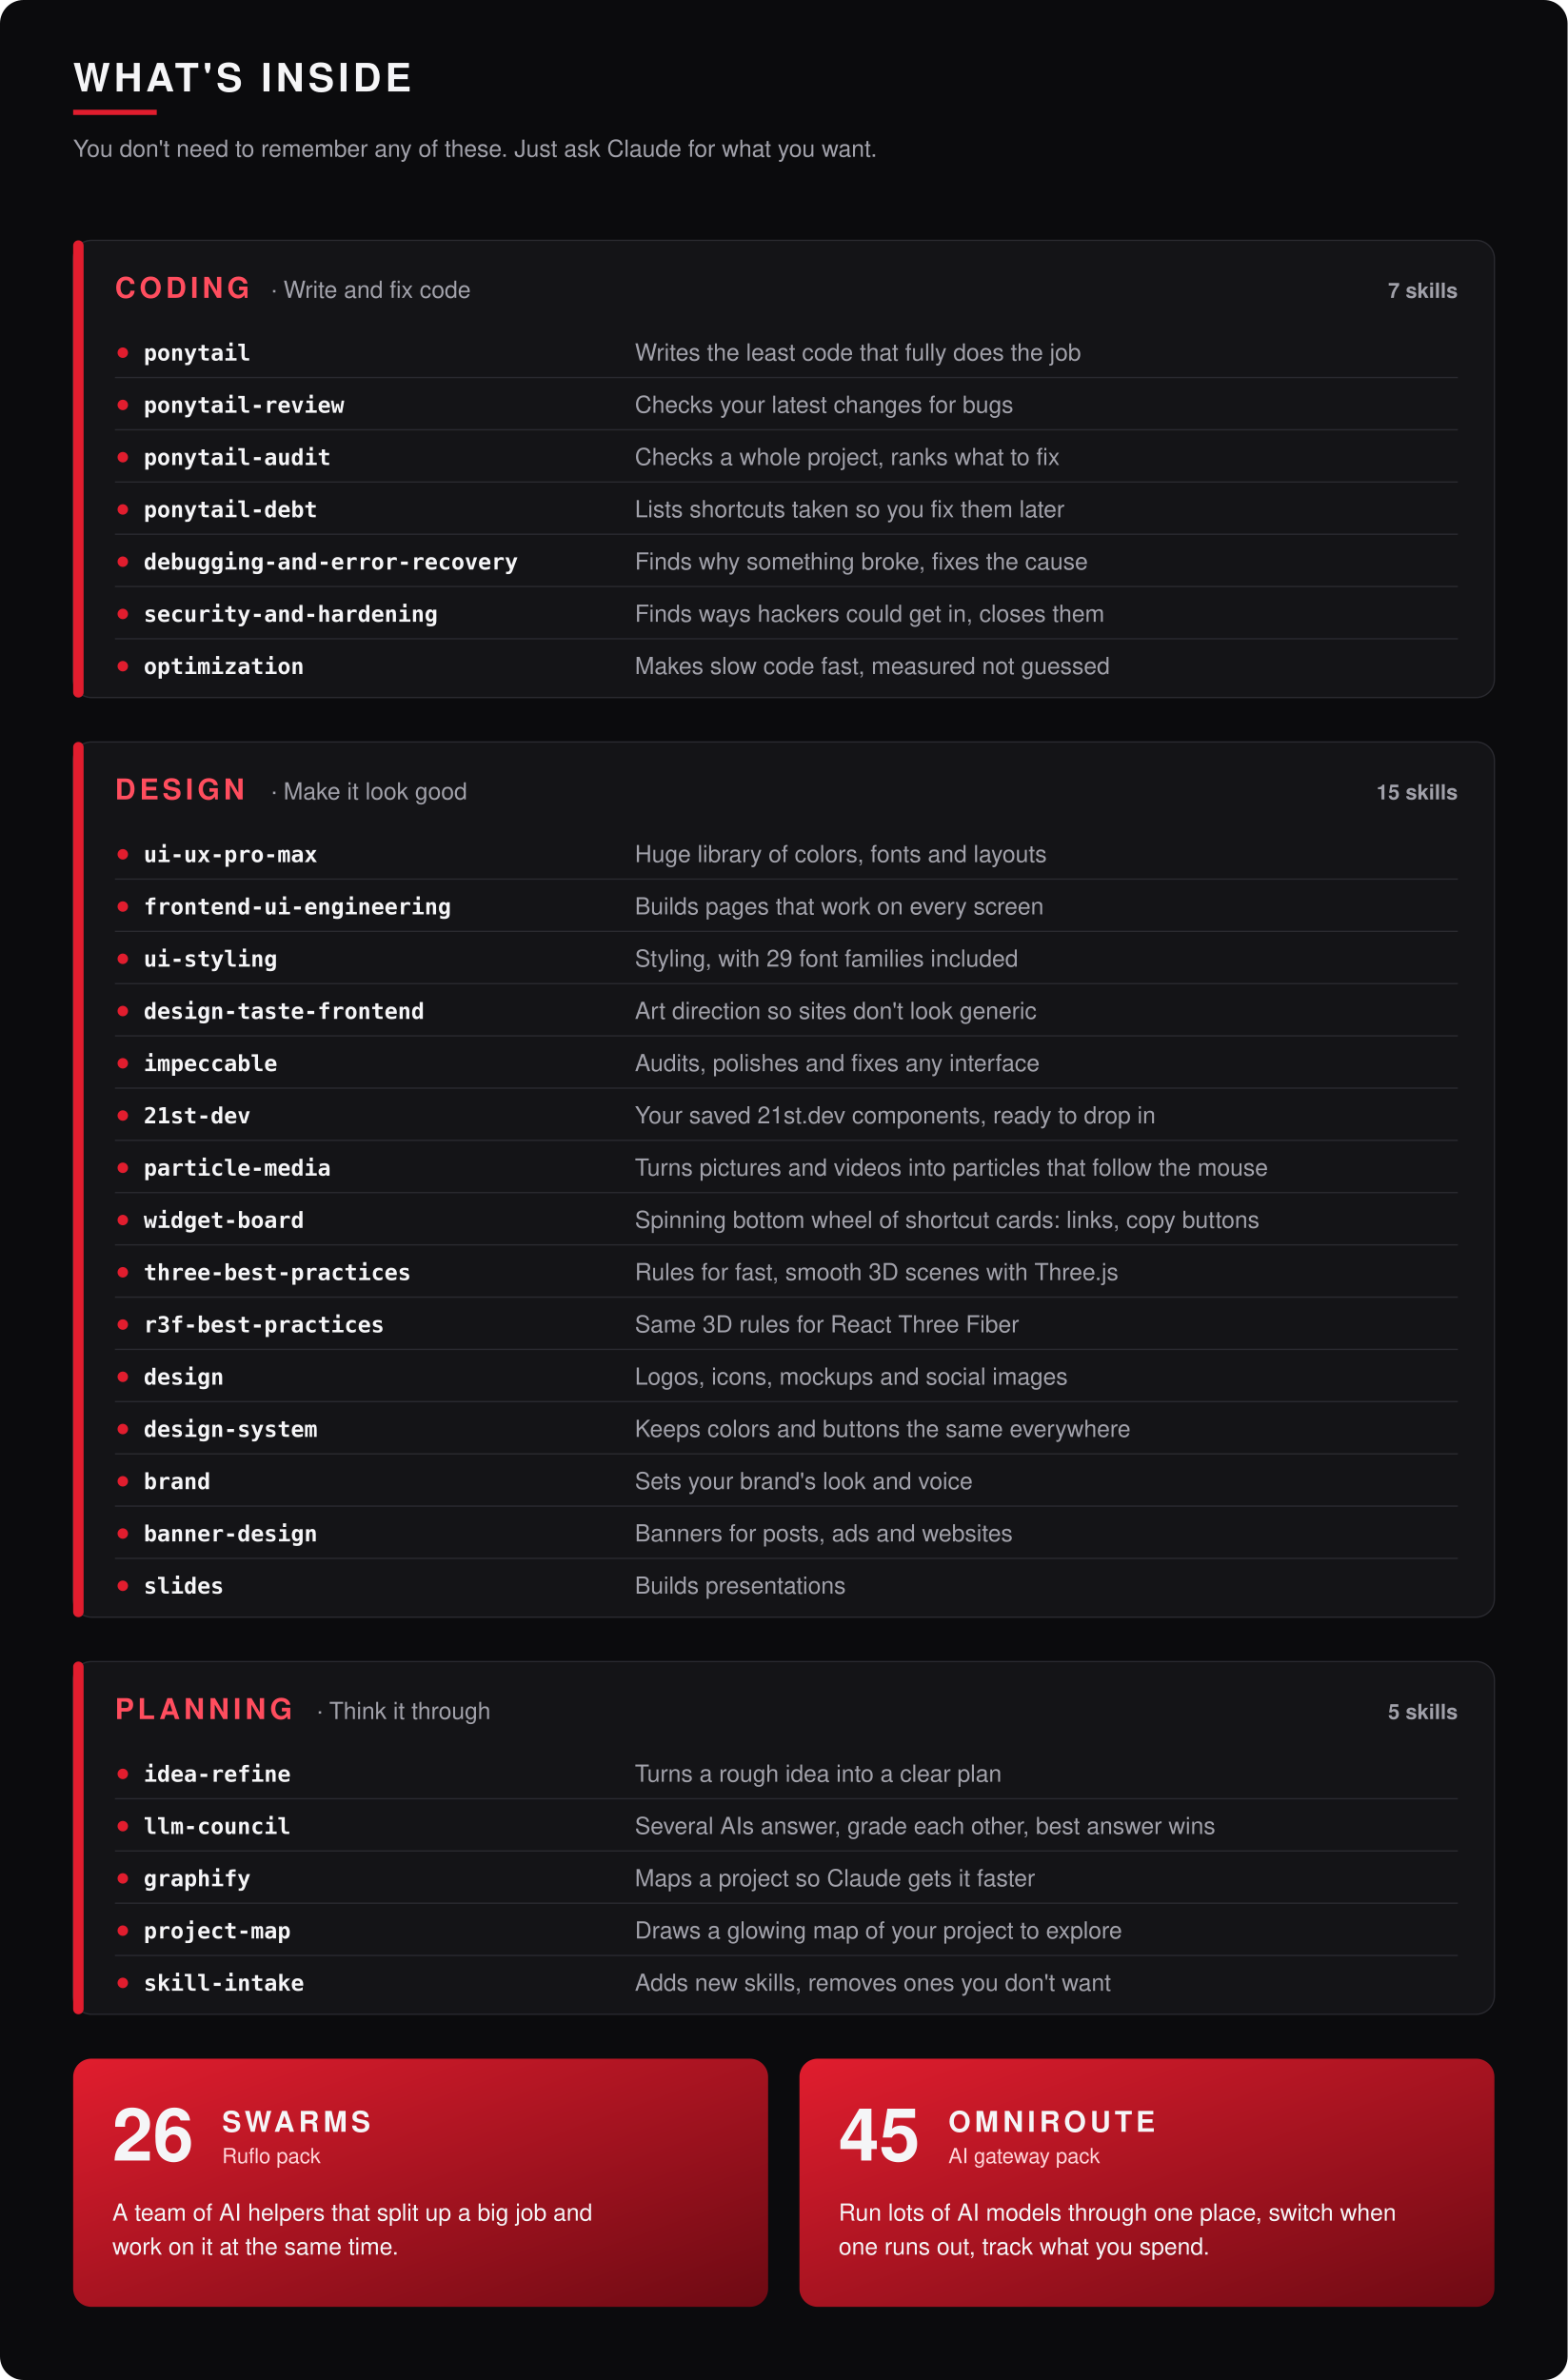
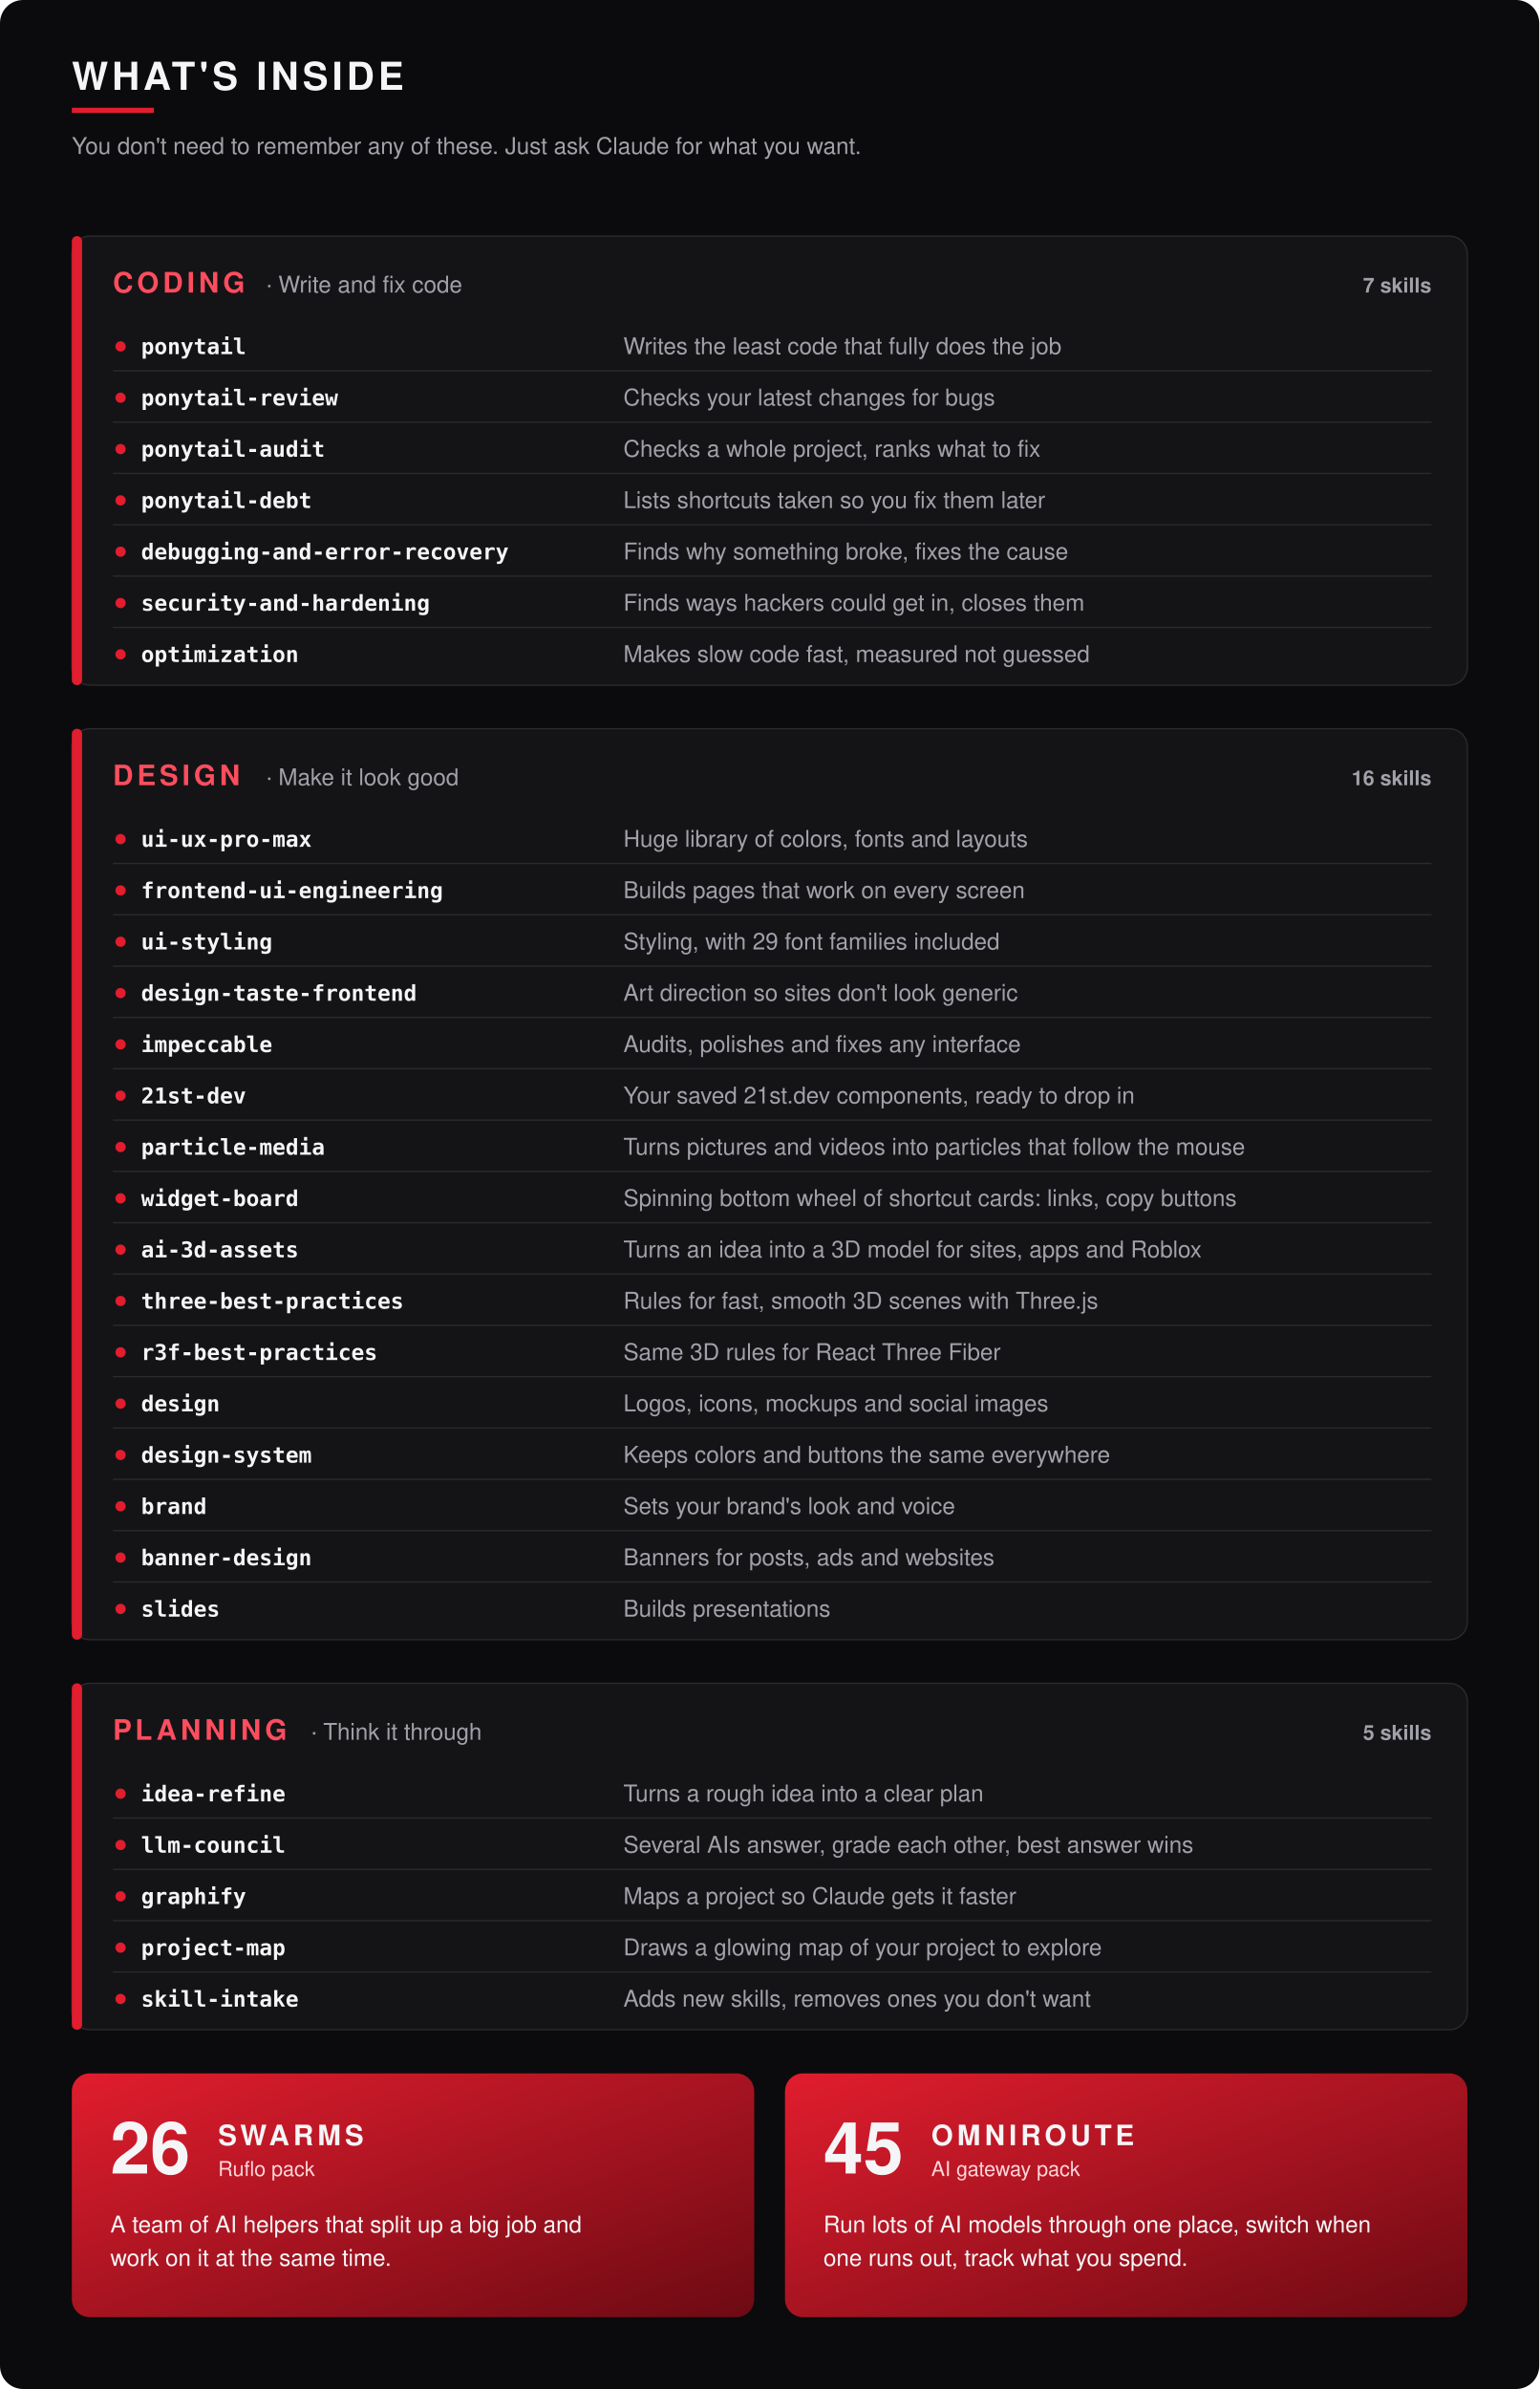
- <svg xmlns="http://www.w3.org/2000/svg" width="1200" height="1822" viewBox="0 0 1200 1822">
+ <svg xmlns="http://www.w3.org/2000/svg" width="1200" height="1862" viewBox="0 0 1200 1862">
  <defs>
    <linearGradient id="rg" x1="0" y1="0" x2="1" y2="1">
      <stop offset="0" stop-color="#e11d2e" />
      <stop offset="1" stop-color="#6d0a13" />
    </linearGradient>
  </defs>
-   <rect width="1200" height="1822" rx="18" fill="#0b0b0d" />
+   <rect width="1200" height="1862" rx="18" fill="#0b0b0d" />
  <text x="56" y="70" font-family="Segoe UI, Helvetica Neue, Helvetica, Arial, sans-serif" font-size="30" font-weight="800" fill="#f5f5f7" text-anchor="start" letter-spacing="3">WHAT'S INSIDE</text>
  <rect x="56" y="84" width="64" height="4" fill="#e11d2e" />
  <text x="56" y="120" font-family="Segoe UI, Helvetica Neue, Helvetica, Arial, sans-serif" font-size="18" font-weight="400" fill="#a1a1aa" text-anchor="start" letter-spacing="0">You don't need to remember any of these. Just ask Claude for what you want.</text>
  <rect x="56" y="184" width="1088" height="350" rx="14" fill="#141417" stroke="#2a2a30" />
  <rect x="56" y="184" width="8" height="350" rx="4" fill="#e11d2e" />
  <text x="88" y="228" font-family="Segoe UI, Helvetica Neue, Helvetica, Arial, sans-serif" font-size="22" font-weight="800" fill="#ff4d5e" text-anchor="start" letter-spacing="3">CODING</text>
  <text x="207.0" y="228" font-family="Segoe UI, Helvetica Neue, Helvetica, Arial, sans-serif" font-size="18" font-weight="500" fill="#a1a1aa" text-anchor="start" letter-spacing="0">· Write and fix code</text>
  <text x="1116" y="228" font-family="Segoe UI, Helvetica Neue, Helvetica, Arial, sans-serif" font-size="16" font-weight="600" fill="#a1a1aa" text-anchor="end" letter-spacing="0">7 skills</text>
  <circle cx="94" cy="270" r="4" fill="#e11d2e" />
  <text x="110" y="276" font-family="Cascadia Code, Consolas, Menlo, monospace" font-size="17" font-weight="600" fill="#f5f5f7" text-anchor="start" letter-spacing="0">ponytail</text>
  <text x="486" y="276" font-family="Segoe UI, Helvetica Neue, Helvetica, Arial, sans-serif" font-size="18" font-weight="400" fill="#a1a1aa" text-anchor="start" letter-spacing="0">Writes the least code that fully does the job</text>
  <line x1="88" y1="289" x2="1116" y2="289" stroke="#2a2a30" />
  <circle cx="94" cy="310" r="4" fill="#e11d2e" />
  <text x="110" y="316" font-family="Cascadia Code, Consolas, Menlo, monospace" font-size="17" font-weight="600" fill="#f5f5f7" text-anchor="start" letter-spacing="0">ponytail-review</text>
  <text x="486" y="316" font-family="Segoe UI, Helvetica Neue, Helvetica, Arial, sans-serif" font-size="18" font-weight="400" fill="#a1a1aa" text-anchor="start" letter-spacing="0">Checks your latest changes for bugs</text>
  <line x1="88" y1="329" x2="1116" y2="329" stroke="#2a2a30" />
  <circle cx="94" cy="350" r="4" fill="#e11d2e" />
  <text x="110" y="356" font-family="Cascadia Code, Consolas, Menlo, monospace" font-size="17" font-weight="600" fill="#f5f5f7" text-anchor="start" letter-spacing="0">ponytail-audit</text>
  <text x="486" y="356" font-family="Segoe UI, Helvetica Neue, Helvetica, Arial, sans-serif" font-size="18" font-weight="400" fill="#a1a1aa" text-anchor="start" letter-spacing="0">Checks a whole project, ranks what to fix</text>
  <line x1="88" y1="369" x2="1116" y2="369" stroke="#2a2a30" />
  <circle cx="94" cy="390" r="4" fill="#e11d2e" />
  <text x="110" y="396" font-family="Cascadia Code, Consolas, Menlo, monospace" font-size="17" font-weight="600" fill="#f5f5f7" text-anchor="start" letter-spacing="0">ponytail-debt</text>
  <text x="486" y="396" font-family="Segoe UI, Helvetica Neue, Helvetica, Arial, sans-serif" font-size="18" font-weight="400" fill="#a1a1aa" text-anchor="start" letter-spacing="0">Lists shortcuts taken so you fix them later</text>
  <line x1="88" y1="409" x2="1116" y2="409" stroke="#2a2a30" />
  <circle cx="94" cy="430" r="4" fill="#e11d2e" />
  <text x="110" y="436" font-family="Cascadia Code, Consolas, Menlo, monospace" font-size="17" font-weight="600" fill="#f5f5f7" text-anchor="start" letter-spacing="0">debugging-and-error-recovery</text>
  <text x="486" y="436" font-family="Segoe UI, Helvetica Neue, Helvetica, Arial, sans-serif" font-size="18" font-weight="400" fill="#a1a1aa" text-anchor="start" letter-spacing="0">Finds why something broke, fixes the cause</text>
  <line x1="88" y1="449" x2="1116" y2="449" stroke="#2a2a30" />
  <circle cx="94" cy="470" r="4" fill="#e11d2e" />
  <text x="110" y="476" font-family="Cascadia Code, Consolas, Menlo, monospace" font-size="17" font-weight="600" fill="#f5f5f7" text-anchor="start" letter-spacing="0">security-and-hardening</text>
  <text x="486" y="476" font-family="Segoe UI, Helvetica Neue, Helvetica, Arial, sans-serif" font-size="18" font-weight="400" fill="#a1a1aa" text-anchor="start" letter-spacing="0">Finds ways hackers could get in, closes them</text>
  <line x1="88" y1="489" x2="1116" y2="489" stroke="#2a2a30" />
  <circle cx="94" cy="510" r="4" fill="#e11d2e" />
  <text x="110" y="516" font-family="Cascadia Code, Consolas, Menlo, monospace" font-size="17" font-weight="600" fill="#f5f5f7" text-anchor="start" letter-spacing="0">optimization</text>
  <text x="486" y="516" font-family="Segoe UI, Helvetica Neue, Helvetica, Arial, sans-serif" font-size="18" font-weight="400" fill="#a1a1aa" text-anchor="start" letter-spacing="0">Makes slow code fast, measured not guessed</text>
-   <rect x="56" y="568" width="1088" height="670" rx="14" fill="#141417" stroke="#2a2a30" />
-   <rect x="56" y="568" width="8" height="670" rx="4" fill="#e11d2e" />
+   <rect x="56" y="568" width="1088" height="710" rx="14" fill="#141417" stroke="#2a2a30" />
+   <rect x="56" y="568" width="8" height="710" rx="4" fill="#e11d2e" />
  <text x="88" y="612" font-family="Segoe UI, Helvetica Neue, Helvetica, Arial, sans-serif" font-size="22" font-weight="800" fill="#ff4d5e" text-anchor="start" letter-spacing="3">DESIGN</text>
  <text x="207.0" y="612" font-family="Segoe UI, Helvetica Neue, Helvetica, Arial, sans-serif" font-size="18" font-weight="500" fill="#a1a1aa" text-anchor="start" letter-spacing="0">· Make it look good</text>
-   <text x="1116" y="612" font-family="Segoe UI, Helvetica Neue, Helvetica, Arial, sans-serif" font-size="16" font-weight="600" fill="#a1a1aa" text-anchor="end" letter-spacing="0">15 skills</text>
+   <text x="1116" y="612" font-family="Segoe UI, Helvetica Neue, Helvetica, Arial, sans-serif" font-size="16" font-weight="600" fill="#a1a1aa" text-anchor="end" letter-spacing="0">16 skills</text>
  <circle cx="94" cy="654" r="4" fill="#e11d2e" />
  <text x="110" y="660" font-family="Cascadia Code, Consolas, Menlo, monospace" font-size="17" font-weight="600" fill="#f5f5f7" text-anchor="start" letter-spacing="0">ui-ux-pro-max</text>
  <text x="486" y="660" font-family="Segoe UI, Helvetica Neue, Helvetica, Arial, sans-serif" font-size="18" font-weight="400" fill="#a1a1aa" text-anchor="start" letter-spacing="0">Huge library of colors, fonts and layouts</text>
  <line x1="88" y1="673" x2="1116" y2="673" stroke="#2a2a30" />
  <circle cx="94" cy="694" r="4" fill="#e11d2e" />
  <text x="110" y="700" font-family="Cascadia Code, Consolas, Menlo, monospace" font-size="17" font-weight="600" fill="#f5f5f7" text-anchor="start" letter-spacing="0">frontend-ui-engineering</text>
  <text x="486" y="700" font-family="Segoe UI, Helvetica Neue, Helvetica, Arial, sans-serif" font-size="18" font-weight="400" fill="#a1a1aa" text-anchor="start" letter-spacing="0">Builds pages that work on every screen</text>
  <line x1="88" y1="713" x2="1116" y2="713" stroke="#2a2a30" />
  <circle cx="94" cy="734" r="4" fill="#e11d2e" />
  <text x="110" y="740" font-family="Cascadia Code, Consolas, Menlo, monospace" font-size="17" font-weight="600" fill="#f5f5f7" text-anchor="start" letter-spacing="0">ui-styling</text>
  <text x="486" y="740" font-family="Segoe UI, Helvetica Neue, Helvetica, Arial, sans-serif" font-size="18" font-weight="400" fill="#a1a1aa" text-anchor="start" letter-spacing="0">Styling, with 29 font families included</text>
  <line x1="88" y1="753" x2="1116" y2="753" stroke="#2a2a30" />
  <circle cx="94" cy="774" r="4" fill="#e11d2e" />
  <text x="110" y="780" font-family="Cascadia Code, Consolas, Menlo, monospace" font-size="17" font-weight="600" fill="#f5f5f7" text-anchor="start" letter-spacing="0">design-taste-frontend</text>
  <text x="486" y="780" font-family="Segoe UI, Helvetica Neue, Helvetica, Arial, sans-serif" font-size="18" font-weight="400" fill="#a1a1aa" text-anchor="start" letter-spacing="0">Art direction so sites don't look generic</text>
  <line x1="88" y1="793" x2="1116" y2="793" stroke="#2a2a30" />
  <circle cx="94" cy="814" r="4" fill="#e11d2e" />
  <text x="110" y="820" font-family="Cascadia Code, Consolas, Menlo, monospace" font-size="17" font-weight="600" fill="#f5f5f7" text-anchor="start" letter-spacing="0">impeccable</text>
  <text x="486" y="820" font-family="Segoe UI, Helvetica Neue, Helvetica, Arial, sans-serif" font-size="18" font-weight="400" fill="#a1a1aa" text-anchor="start" letter-spacing="0">Audits, polishes and fixes any interface</text>
  <line x1="88" y1="833" x2="1116" y2="833" stroke="#2a2a30" />
  <circle cx="94" cy="854" r="4" fill="#e11d2e" />
  <text x="110" y="860" font-family="Cascadia Code, Consolas, Menlo, monospace" font-size="17" font-weight="600" fill="#f5f5f7" text-anchor="start" letter-spacing="0">21st-dev</text>
  <text x="486" y="860" font-family="Segoe UI, Helvetica Neue, Helvetica, Arial, sans-serif" font-size="18" font-weight="400" fill="#a1a1aa" text-anchor="start" letter-spacing="0">Your saved 21st.dev components, ready to drop in</text>
  <line x1="88" y1="873" x2="1116" y2="873" stroke="#2a2a30" />
  <circle cx="94" cy="894" r="4" fill="#e11d2e" />
  <text x="110" y="900" font-family="Cascadia Code, Consolas, Menlo, monospace" font-size="17" font-weight="600" fill="#f5f5f7" text-anchor="start" letter-spacing="0">particle-media</text>
  <text x="486" y="900" font-family="Segoe UI, Helvetica Neue, Helvetica, Arial, sans-serif" font-size="18" font-weight="400" fill="#a1a1aa" text-anchor="start" letter-spacing="0">Turns pictures and videos into particles that follow the mouse</text>
  <line x1="88" y1="913" x2="1116" y2="913" stroke="#2a2a30" />
  <circle cx="94" cy="934" r="4" fill="#e11d2e" />
  <text x="110" y="940" font-family="Cascadia Code, Consolas, Menlo, monospace" font-size="17" font-weight="600" fill="#f5f5f7" text-anchor="start" letter-spacing="0">widget-board</text>
  <text x="486" y="940" font-family="Segoe UI, Helvetica Neue, Helvetica, Arial, sans-serif" font-size="18" font-weight="400" fill="#a1a1aa" text-anchor="start" letter-spacing="0">Spinning bottom wheel of shortcut cards: links, copy buttons</text>
  <line x1="88" y1="953" x2="1116" y2="953" stroke="#2a2a30" />
  <circle cx="94" cy="974" r="4" fill="#e11d2e" />
-   <text x="110" y="980" font-family="Cascadia Code, Consolas, Menlo, monospace" font-size="17" font-weight="600" fill="#f5f5f7" text-anchor="start" letter-spacing="0">three-best-practices</text>
-   <text x="486" y="980" font-family="Segoe UI, Helvetica Neue, Helvetica, Arial, sans-serif" font-size="18" font-weight="400" fill="#a1a1aa" text-anchor="start" letter-spacing="0">Rules for fast, smooth 3D scenes with Three.js</text>
+   <text x="110" y="980" font-family="Cascadia Code, Consolas, Menlo, monospace" font-size="17" font-weight="600" fill="#f5f5f7" text-anchor="start" letter-spacing="0">ai-3d-assets</text>
+   <text x="486" y="980" font-family="Segoe UI, Helvetica Neue, Helvetica, Arial, sans-serif" font-size="18" font-weight="400" fill="#a1a1aa" text-anchor="start" letter-spacing="0">Turns an idea into a 3D model for sites, apps and Roblox</text>
  <line x1="88" y1="993" x2="1116" y2="993" stroke="#2a2a30" />
  <circle cx="94" cy="1014" r="4" fill="#e11d2e" />
-   <text x="110" y="1020" font-family="Cascadia Code, Consolas, Menlo, monospace" font-size="17" font-weight="600" fill="#f5f5f7" text-anchor="start" letter-spacing="0">r3f-best-practices</text>
-   <text x="486" y="1020" font-family="Segoe UI, Helvetica Neue, Helvetica, Arial, sans-serif" font-size="18" font-weight="400" fill="#a1a1aa" text-anchor="start" letter-spacing="0">Same 3D rules for React Three Fiber</text>
+   <text x="110" y="1020" font-family="Cascadia Code, Consolas, Menlo, monospace" font-size="17" font-weight="600" fill="#f5f5f7" text-anchor="start" letter-spacing="0">three-best-practices</text>
+   <text x="486" y="1020" font-family="Segoe UI, Helvetica Neue, Helvetica, Arial, sans-serif" font-size="18" font-weight="400" fill="#a1a1aa" text-anchor="start" letter-spacing="0">Rules for fast, smooth 3D scenes with Three.js</text>
  <line x1="88" y1="1033" x2="1116" y2="1033" stroke="#2a2a30" />
  <circle cx="94" cy="1054" r="4" fill="#e11d2e" />
-   <text x="110" y="1060" font-family="Cascadia Code, Consolas, Menlo, monospace" font-size="17" font-weight="600" fill="#f5f5f7" text-anchor="start" letter-spacing="0">design</text>
-   <text x="486" y="1060" font-family="Segoe UI, Helvetica Neue, Helvetica, Arial, sans-serif" font-size="18" font-weight="400" fill="#a1a1aa" text-anchor="start" letter-spacing="0">Logos, icons, mockups and social images</text>
+   <text x="110" y="1060" font-family="Cascadia Code, Consolas, Menlo, monospace" font-size="17" font-weight="600" fill="#f5f5f7" text-anchor="start" letter-spacing="0">r3f-best-practices</text>
+   <text x="486" y="1060" font-family="Segoe UI, Helvetica Neue, Helvetica, Arial, sans-serif" font-size="18" font-weight="400" fill="#a1a1aa" text-anchor="start" letter-spacing="0">Same 3D rules for React Three Fiber</text>
  <line x1="88" y1="1073" x2="1116" y2="1073" stroke="#2a2a30" />
  <circle cx="94" cy="1094" r="4" fill="#e11d2e" />
-   <text x="110" y="1100" font-family="Cascadia Code, Consolas, Menlo, monospace" font-size="17" font-weight="600" fill="#f5f5f7" text-anchor="start" letter-spacing="0">design-system</text>
-   <text x="486" y="1100" font-family="Segoe UI, Helvetica Neue, Helvetica, Arial, sans-serif" font-size="18" font-weight="400" fill="#a1a1aa" text-anchor="start" letter-spacing="0">Keeps colors and buttons the same everywhere</text>
+   <text x="110" y="1100" font-family="Cascadia Code, Consolas, Menlo, monospace" font-size="17" font-weight="600" fill="#f5f5f7" text-anchor="start" letter-spacing="0">design</text>
+   <text x="486" y="1100" font-family="Segoe UI, Helvetica Neue, Helvetica, Arial, sans-serif" font-size="18" font-weight="400" fill="#a1a1aa" text-anchor="start" letter-spacing="0">Logos, icons, mockups and social images</text>
  <line x1="88" y1="1113" x2="1116" y2="1113" stroke="#2a2a30" />
  <circle cx="94" cy="1134" r="4" fill="#e11d2e" />
-   <text x="110" y="1140" font-family="Cascadia Code, Consolas, Menlo, monospace" font-size="17" font-weight="600" fill="#f5f5f7" text-anchor="start" letter-spacing="0">brand</text>
-   <text x="486" y="1140" font-family="Segoe UI, Helvetica Neue, Helvetica, Arial, sans-serif" font-size="18" font-weight="400" fill="#a1a1aa" text-anchor="start" letter-spacing="0">Sets your brand's look and voice</text>
+   <text x="110" y="1140" font-family="Cascadia Code, Consolas, Menlo, monospace" font-size="17" font-weight="600" fill="#f5f5f7" text-anchor="start" letter-spacing="0">design-system</text>
+   <text x="486" y="1140" font-family="Segoe UI, Helvetica Neue, Helvetica, Arial, sans-serif" font-size="18" font-weight="400" fill="#a1a1aa" text-anchor="start" letter-spacing="0">Keeps colors and buttons the same everywhere</text>
  <line x1="88" y1="1153" x2="1116" y2="1153" stroke="#2a2a30" />
  <circle cx="94" cy="1174" r="4" fill="#e11d2e" />
-   <text x="110" y="1180" font-family="Cascadia Code, Consolas, Menlo, monospace" font-size="17" font-weight="600" fill="#f5f5f7" text-anchor="start" letter-spacing="0">banner-design</text>
-   <text x="486" y="1180" font-family="Segoe UI, Helvetica Neue, Helvetica, Arial, sans-serif" font-size="18" font-weight="400" fill="#a1a1aa" text-anchor="start" letter-spacing="0">Banners for posts, ads and websites</text>
+   <text x="110" y="1180" font-family="Cascadia Code, Consolas, Menlo, monospace" font-size="17" font-weight="600" fill="#f5f5f7" text-anchor="start" letter-spacing="0">brand</text>
+   <text x="486" y="1180" font-family="Segoe UI, Helvetica Neue, Helvetica, Arial, sans-serif" font-size="18" font-weight="400" fill="#a1a1aa" text-anchor="start" letter-spacing="0">Sets your brand's look and voice</text>
  <line x1="88" y1="1193" x2="1116" y2="1193" stroke="#2a2a30" />
  <circle cx="94" cy="1214" r="4" fill="#e11d2e" />
-   <text x="110" y="1220" font-family="Cascadia Code, Consolas, Menlo, monospace" font-size="17" font-weight="600" fill="#f5f5f7" text-anchor="start" letter-spacing="0">slides</text>
-   <text x="486" y="1220" font-family="Segoe UI, Helvetica Neue, Helvetica, Arial, sans-serif" font-size="18" font-weight="400" fill="#a1a1aa" text-anchor="start" letter-spacing="0">Builds presentations</text>
-   <rect x="56" y="1272" width="1088" height="270" rx="14" fill="#141417" stroke="#2a2a30" />
-   <rect x="56" y="1272" width="8" height="270" rx="4" fill="#e11d2e" />
-   <text x="88" y="1316" font-family="Segoe UI, Helvetica Neue, Helvetica, Arial, sans-serif" font-size="22" font-weight="800" fill="#ff4d5e" text-anchor="start" letter-spacing="3">PLANNING</text>
-   <text x="242.0" y="1316" font-family="Segoe UI, Helvetica Neue, Helvetica, Arial, sans-serif" font-size="18" font-weight="500" fill="#a1a1aa" text-anchor="start" letter-spacing="0">· Think it through</text>
-   <text x="1116" y="1316" font-family="Segoe UI, Helvetica Neue, Helvetica, Arial, sans-serif" font-size="16" font-weight="600" fill="#a1a1aa" text-anchor="end" letter-spacing="0">5 skills</text>
-   <circle cx="94" cy="1358" r="4" fill="#e11d2e" />
-   <text x="110" y="1364" font-family="Cascadia Code, Consolas, Menlo, monospace" font-size="17" font-weight="600" fill="#f5f5f7" text-anchor="start" letter-spacing="0">idea-refine</text>
-   <text x="486" y="1364" font-family="Segoe UI, Helvetica Neue, Helvetica, Arial, sans-serif" font-size="18" font-weight="400" fill="#a1a1aa" text-anchor="start" letter-spacing="0">Turns a rough idea into a clear plan</text>
-   <line x1="88" y1="1377" x2="1116" y2="1377" stroke="#2a2a30" />
+   <text x="110" y="1220" font-family="Cascadia Code, Consolas, Menlo, monospace" font-size="17" font-weight="600" fill="#f5f5f7" text-anchor="start" letter-spacing="0">banner-design</text>
+   <text x="486" y="1220" font-family="Segoe UI, Helvetica Neue, Helvetica, Arial, sans-serif" font-size="18" font-weight="400" fill="#a1a1aa" text-anchor="start" letter-spacing="0">Banners for posts, ads and websites</text>
+   <line x1="88" y1="1233" x2="1116" y2="1233" stroke="#2a2a30" />
+   <circle cx="94" cy="1254" r="4" fill="#e11d2e" />
+   <text x="110" y="1260" font-family="Cascadia Code, Consolas, Menlo, monospace" font-size="17" font-weight="600" fill="#f5f5f7" text-anchor="start" letter-spacing="0">slides</text>
+   <text x="486" y="1260" font-family="Segoe UI, Helvetica Neue, Helvetica, Arial, sans-serif" font-size="18" font-weight="400" fill="#a1a1aa" text-anchor="start" letter-spacing="0">Builds presentations</text>
+   <rect x="56" y="1312" width="1088" height="270" rx="14" fill="#141417" stroke="#2a2a30" />
+   <rect x="56" y="1312" width="8" height="270" rx="4" fill="#e11d2e" />
+   <text x="88" y="1356" font-family="Segoe UI, Helvetica Neue, Helvetica, Arial, sans-serif" font-size="22" font-weight="800" fill="#ff4d5e" text-anchor="start" letter-spacing="3">PLANNING</text>
+   <text x="242.0" y="1356" font-family="Segoe UI, Helvetica Neue, Helvetica, Arial, sans-serif" font-size="18" font-weight="500" fill="#a1a1aa" text-anchor="start" letter-spacing="0">· Think it through</text>
+   <text x="1116" y="1356" font-family="Segoe UI, Helvetica Neue, Helvetica, Arial, sans-serif" font-size="16" font-weight="600" fill="#a1a1aa" text-anchor="end" letter-spacing="0">5 skills</text>
  <circle cx="94" cy="1398" r="4" fill="#e11d2e" />
-   <text x="110" y="1404" font-family="Cascadia Code, Consolas, Menlo, monospace" font-size="17" font-weight="600" fill="#f5f5f7" text-anchor="start" letter-spacing="0">llm-council</text>
-   <text x="486" y="1404" font-family="Segoe UI, Helvetica Neue, Helvetica, Arial, sans-serif" font-size="18" font-weight="400" fill="#a1a1aa" text-anchor="start" letter-spacing="0">Several AIs answer, grade each other, best answer wins</text>
+   <text x="110" y="1404" font-family="Cascadia Code, Consolas, Menlo, monospace" font-size="17" font-weight="600" fill="#f5f5f7" text-anchor="start" letter-spacing="0">idea-refine</text>
+   <text x="486" y="1404" font-family="Segoe UI, Helvetica Neue, Helvetica, Arial, sans-serif" font-size="18" font-weight="400" fill="#a1a1aa" text-anchor="start" letter-spacing="0">Turns a rough idea into a clear plan</text>
  <line x1="88" y1="1417" x2="1116" y2="1417" stroke="#2a2a30" />
  <circle cx="94" cy="1438" r="4" fill="#e11d2e" />
-   <text x="110" y="1444" font-family="Cascadia Code, Consolas, Menlo, monospace" font-size="17" font-weight="600" fill="#f5f5f7" text-anchor="start" letter-spacing="0">graphify</text>
-   <text x="486" y="1444" font-family="Segoe UI, Helvetica Neue, Helvetica, Arial, sans-serif" font-size="18" font-weight="400" fill="#a1a1aa" text-anchor="start" letter-spacing="0">Maps a project so Claude gets it faster</text>
+   <text x="110" y="1444" font-family="Cascadia Code, Consolas, Menlo, monospace" font-size="17" font-weight="600" fill="#f5f5f7" text-anchor="start" letter-spacing="0">llm-council</text>
+   <text x="486" y="1444" font-family="Segoe UI, Helvetica Neue, Helvetica, Arial, sans-serif" font-size="18" font-weight="400" fill="#a1a1aa" text-anchor="start" letter-spacing="0">Several AIs answer, grade each other, best answer wins</text>
  <line x1="88" y1="1457" x2="1116" y2="1457" stroke="#2a2a30" />
  <circle cx="94" cy="1478" r="4" fill="#e11d2e" />
-   <text x="110" y="1484" font-family="Cascadia Code, Consolas, Menlo, monospace" font-size="17" font-weight="600" fill="#f5f5f7" text-anchor="start" letter-spacing="0">project-map</text>
-   <text x="486" y="1484" font-family="Segoe UI, Helvetica Neue, Helvetica, Arial, sans-serif" font-size="18" font-weight="400" fill="#a1a1aa" text-anchor="start" letter-spacing="0">Draws a glowing map of your project to explore</text>
+   <text x="110" y="1484" font-family="Cascadia Code, Consolas, Menlo, monospace" font-size="17" font-weight="600" fill="#f5f5f7" text-anchor="start" letter-spacing="0">graphify</text>
+   <text x="486" y="1484" font-family="Segoe UI, Helvetica Neue, Helvetica, Arial, sans-serif" font-size="18" font-weight="400" fill="#a1a1aa" text-anchor="start" letter-spacing="0">Maps a project so Claude gets it faster</text>
  <line x1="88" y1="1497" x2="1116" y2="1497" stroke="#2a2a30" />
  <circle cx="94" cy="1518" r="4" fill="#e11d2e" />
-   <text x="110" y="1524" font-family="Cascadia Code, Consolas, Menlo, monospace" font-size="17" font-weight="600" fill="#f5f5f7" text-anchor="start" letter-spacing="0">skill-intake</text>
-   <text x="486" y="1524" font-family="Segoe UI, Helvetica Neue, Helvetica, Arial, sans-serif" font-size="18" font-weight="400" fill="#a1a1aa" text-anchor="start" letter-spacing="0">Adds new skills, removes ones you don't want</text>
-   <rect x="56" y="1576" width="532" height="190" rx="14" fill="url(#rg)" />
-   <text x="86" y="1654" font-family="Segoe UI, Helvetica Neue, Helvetica, Arial, sans-serif" font-size="56" font-weight="800" fill="#f5f5f7" text-anchor="start" letter-spacing="0">26</text>
-   <text x="170" y="1632" font-family="Segoe UI, Helvetica Neue, Helvetica, Arial, sans-serif" font-size="22" font-weight="800" fill="#f5f5f7" text-anchor="start" letter-spacing="3">SWARMS</text>
-   <text x="170" y="1656" font-family="Segoe UI, Helvetica Neue, Helvetica, Arial, sans-serif" font-size="16" font-weight="500" fill="#ffd5d9" text-anchor="start" letter-spacing="0">Ruflo pack</text>
-   <text x="86" y="1700" font-family="Segoe UI, Helvetica Neue, Helvetica, Arial, sans-serif" font-size="18" font-weight="500" fill="#f5f5f7" text-anchor="start" letter-spacing="0">A team of AI helpers that split up a big job and</text>
-   <text x="86" y="1726" font-family="Segoe UI, Helvetica Neue, Helvetica, Arial, sans-serif" font-size="18" font-weight="500" fill="#f5f5f7" text-anchor="start" letter-spacing="0">work on it at the same time.</text>
-   <rect x="612" y="1576" width="532" height="190" rx="14" fill="url(#rg)" />
-   <text x="642" y="1654" font-family="Segoe UI, Helvetica Neue, Helvetica, Arial, sans-serif" font-size="56" font-weight="800" fill="#f5f5f7" text-anchor="start" letter-spacing="0">45</text>
-   <text x="726" y="1632" font-family="Segoe UI, Helvetica Neue, Helvetica, Arial, sans-serif" font-size="22" font-weight="800" fill="#f5f5f7" text-anchor="start" letter-spacing="3">OMNIROUTE</text>
-   <text x="726" y="1656" font-family="Segoe UI, Helvetica Neue, Helvetica, Arial, sans-serif" font-size="16" font-weight="500" fill="#ffd5d9" text-anchor="start" letter-spacing="0">AI gateway pack</text>
-   <text x="642" y="1700" font-family="Segoe UI, Helvetica Neue, Helvetica, Arial, sans-serif" font-size="18" font-weight="500" fill="#f5f5f7" text-anchor="start" letter-spacing="0">Run lots of AI models through one place, switch when</text>
-   <text x="642" y="1726" font-family="Segoe UI, Helvetica Neue, Helvetica, Arial, sans-serif" font-size="18" font-weight="500" fill="#f5f5f7" text-anchor="start" letter-spacing="0">one runs out, track what you spend.</text>
+   <text x="110" y="1524" font-family="Cascadia Code, Consolas, Menlo, monospace" font-size="17" font-weight="600" fill="#f5f5f7" text-anchor="start" letter-spacing="0">project-map</text>
+   <text x="486" y="1524" font-family="Segoe UI, Helvetica Neue, Helvetica, Arial, sans-serif" font-size="18" font-weight="400" fill="#a1a1aa" text-anchor="start" letter-spacing="0">Draws a glowing map of your project to explore</text>
+   <line x1="88" y1="1537" x2="1116" y2="1537" stroke="#2a2a30" />
+   <circle cx="94" cy="1558" r="4" fill="#e11d2e" />
+   <text x="110" y="1564" font-family="Cascadia Code, Consolas, Menlo, monospace" font-size="17" font-weight="600" fill="#f5f5f7" text-anchor="start" letter-spacing="0">skill-intake</text>
+   <text x="486" y="1564" font-family="Segoe UI, Helvetica Neue, Helvetica, Arial, sans-serif" font-size="18" font-weight="400" fill="#a1a1aa" text-anchor="start" letter-spacing="0">Adds new skills, removes ones you don't want</text>
+   <rect x="56" y="1616" width="532" height="190" rx="14" fill="url(#rg)" />
+   <text x="86" y="1694" font-family="Segoe UI, Helvetica Neue, Helvetica, Arial, sans-serif" font-size="56" font-weight="800" fill="#f5f5f7" text-anchor="start" letter-spacing="0">26</text>
+   <text x="170" y="1672" font-family="Segoe UI, Helvetica Neue, Helvetica, Arial, sans-serif" font-size="22" font-weight="800" fill="#f5f5f7" text-anchor="start" letter-spacing="3">SWARMS</text>
+   <text x="170" y="1696" font-family="Segoe UI, Helvetica Neue, Helvetica, Arial, sans-serif" font-size="16" font-weight="500" fill="#ffd5d9" text-anchor="start" letter-spacing="0">Ruflo pack</text>
+   <text x="86" y="1740" font-family="Segoe UI, Helvetica Neue, Helvetica, Arial, sans-serif" font-size="18" font-weight="500" fill="#f5f5f7" text-anchor="start" letter-spacing="0">A team of AI helpers that split up a big job and</text>
+   <text x="86" y="1766" font-family="Segoe UI, Helvetica Neue, Helvetica, Arial, sans-serif" font-size="18" font-weight="500" fill="#f5f5f7" text-anchor="start" letter-spacing="0">work on it at the same time.</text>
+   <rect x="612" y="1616" width="532" height="190" rx="14" fill="url(#rg)" />
+   <text x="642" y="1694" font-family="Segoe UI, Helvetica Neue, Helvetica, Arial, sans-serif" font-size="56" font-weight="800" fill="#f5f5f7" text-anchor="start" letter-spacing="0">45</text>
+   <text x="726" y="1672" font-family="Segoe UI, Helvetica Neue, Helvetica, Arial, sans-serif" font-size="22" font-weight="800" fill="#f5f5f7" text-anchor="start" letter-spacing="3">OMNIROUTE</text>
+   <text x="726" y="1696" font-family="Segoe UI, Helvetica Neue, Helvetica, Arial, sans-serif" font-size="16" font-weight="500" fill="#ffd5d9" text-anchor="start" letter-spacing="0">AI gateway pack</text>
+   <text x="642" y="1740" font-family="Segoe UI, Helvetica Neue, Helvetica, Arial, sans-serif" font-size="18" font-weight="500" fill="#f5f5f7" text-anchor="start" letter-spacing="0">Run lots of AI models through one place, switch when</text>
+   <text x="642" y="1766" font-family="Segoe UI, Helvetica Neue, Helvetica, Arial, sans-serif" font-size="18" font-weight="500" fill="#f5f5f7" text-anchor="start" letter-spacing="0">one runs out, track what you spend.</text>
</svg>
